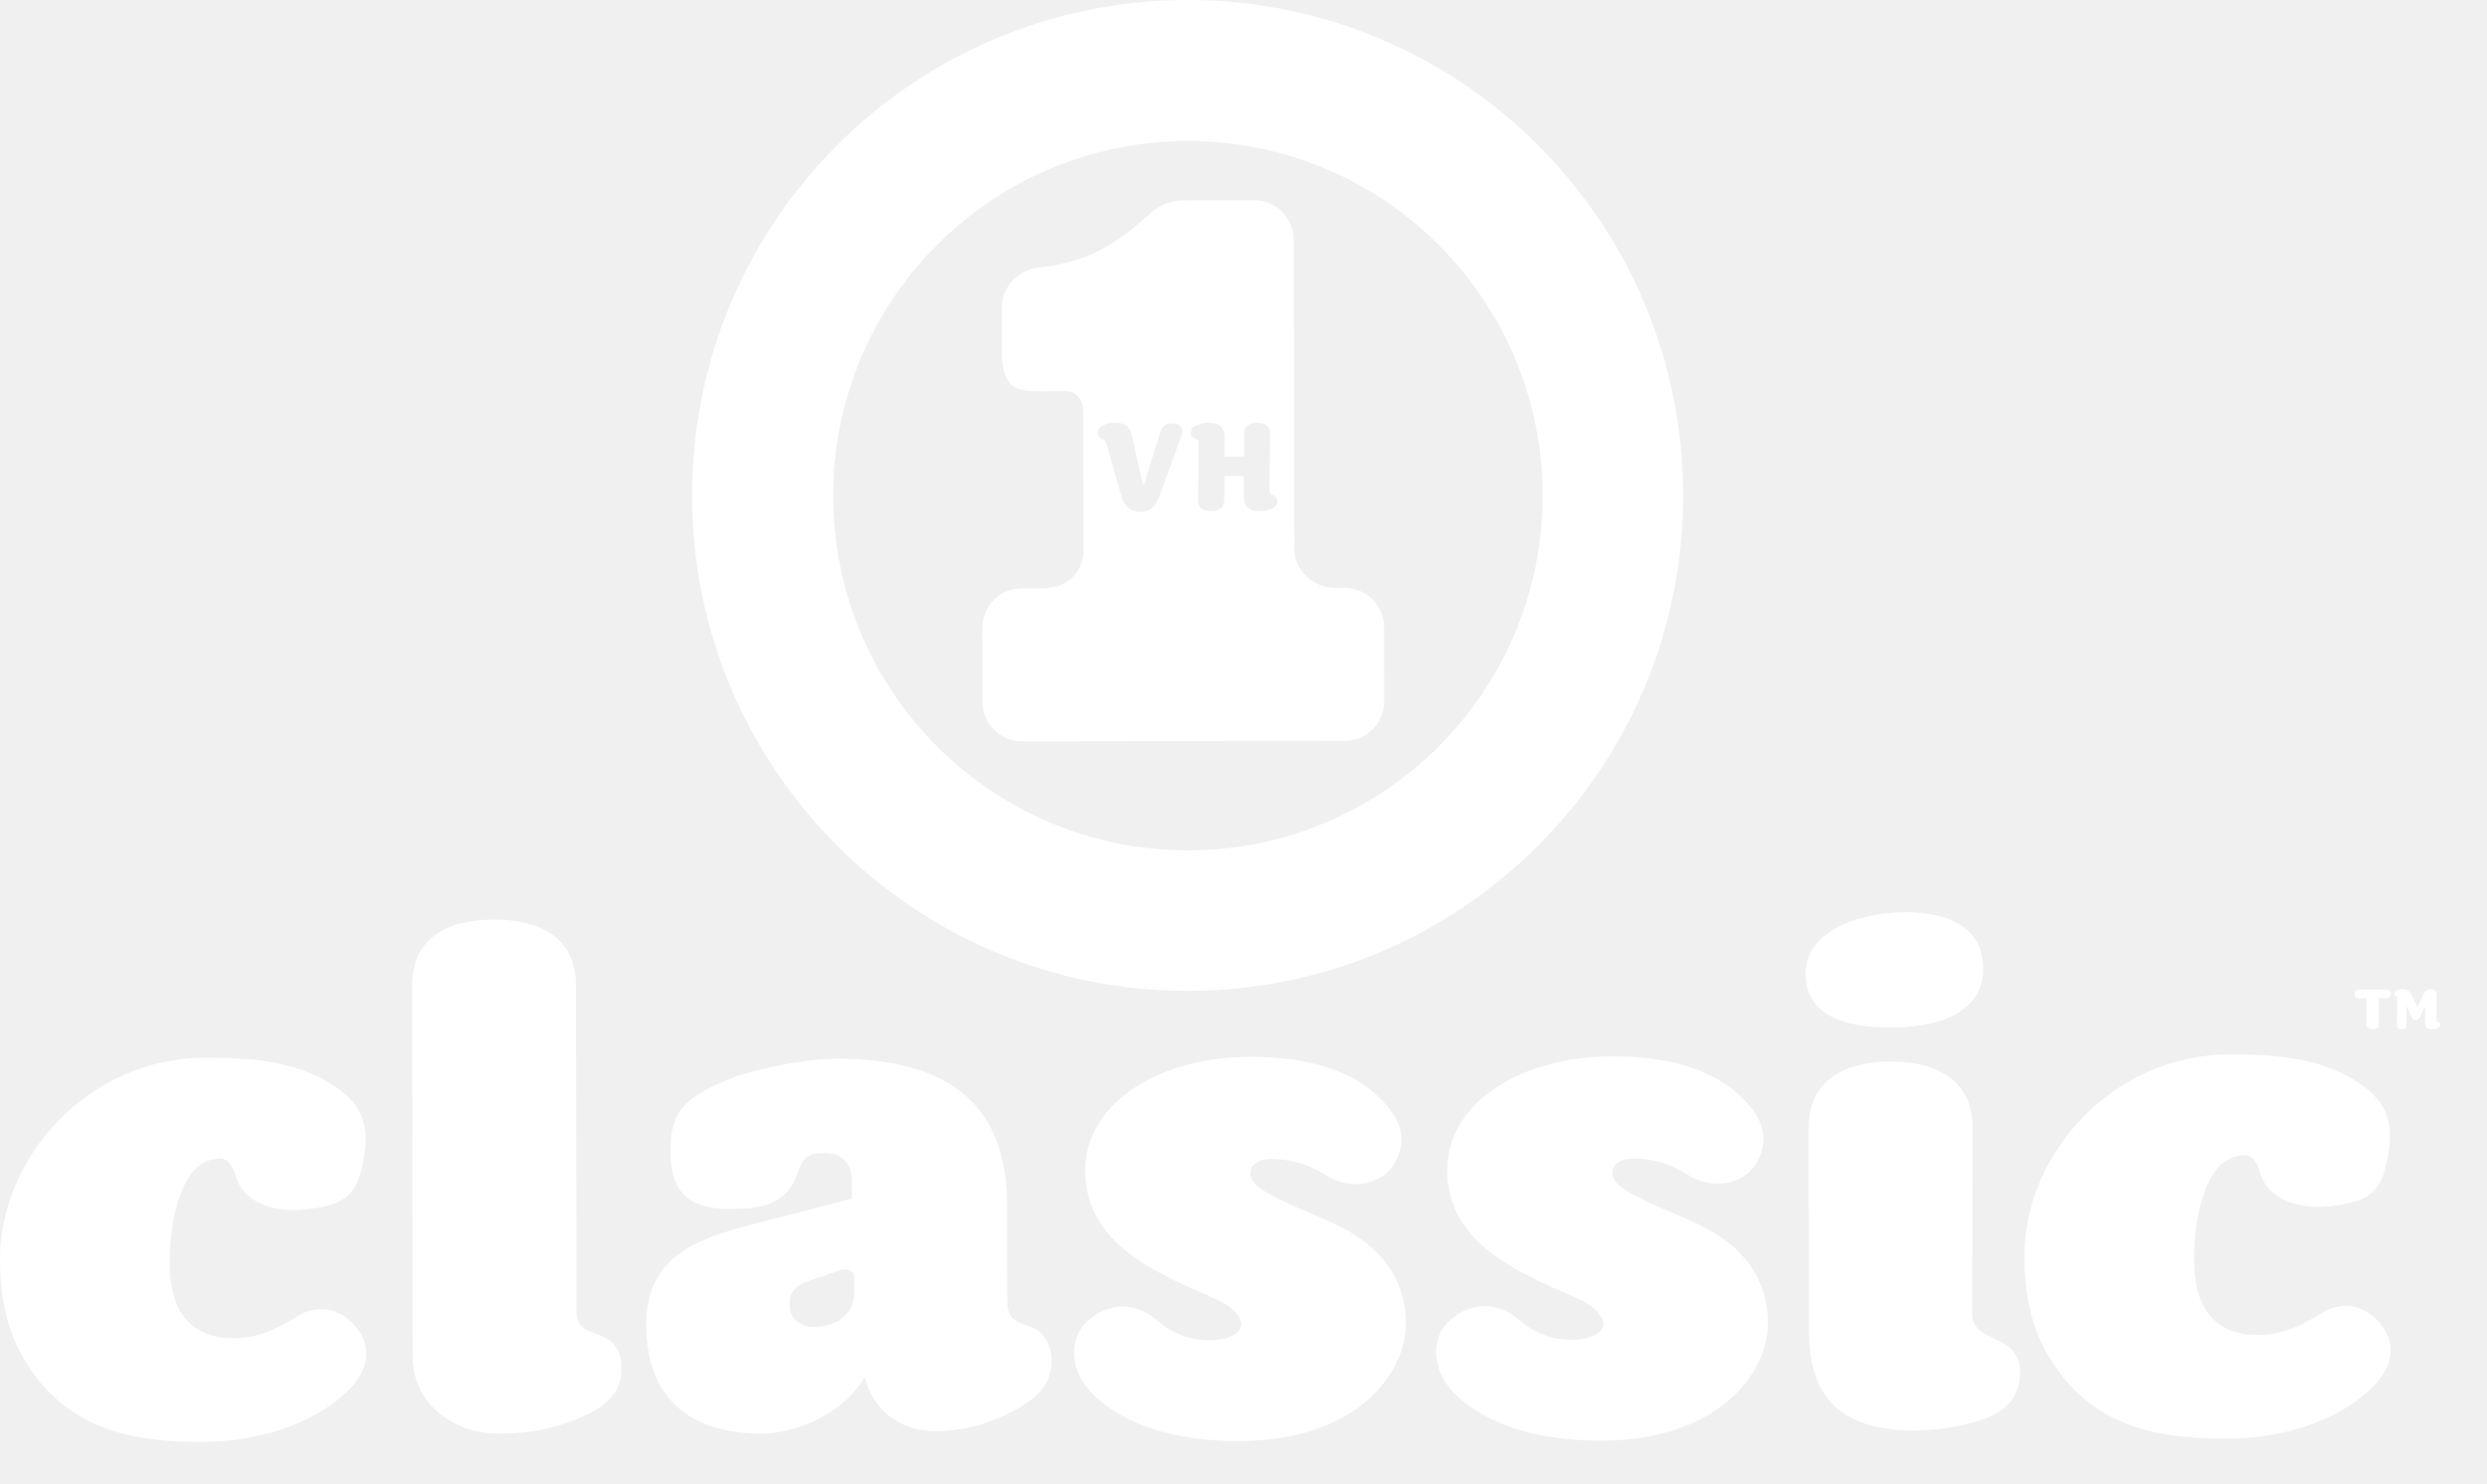
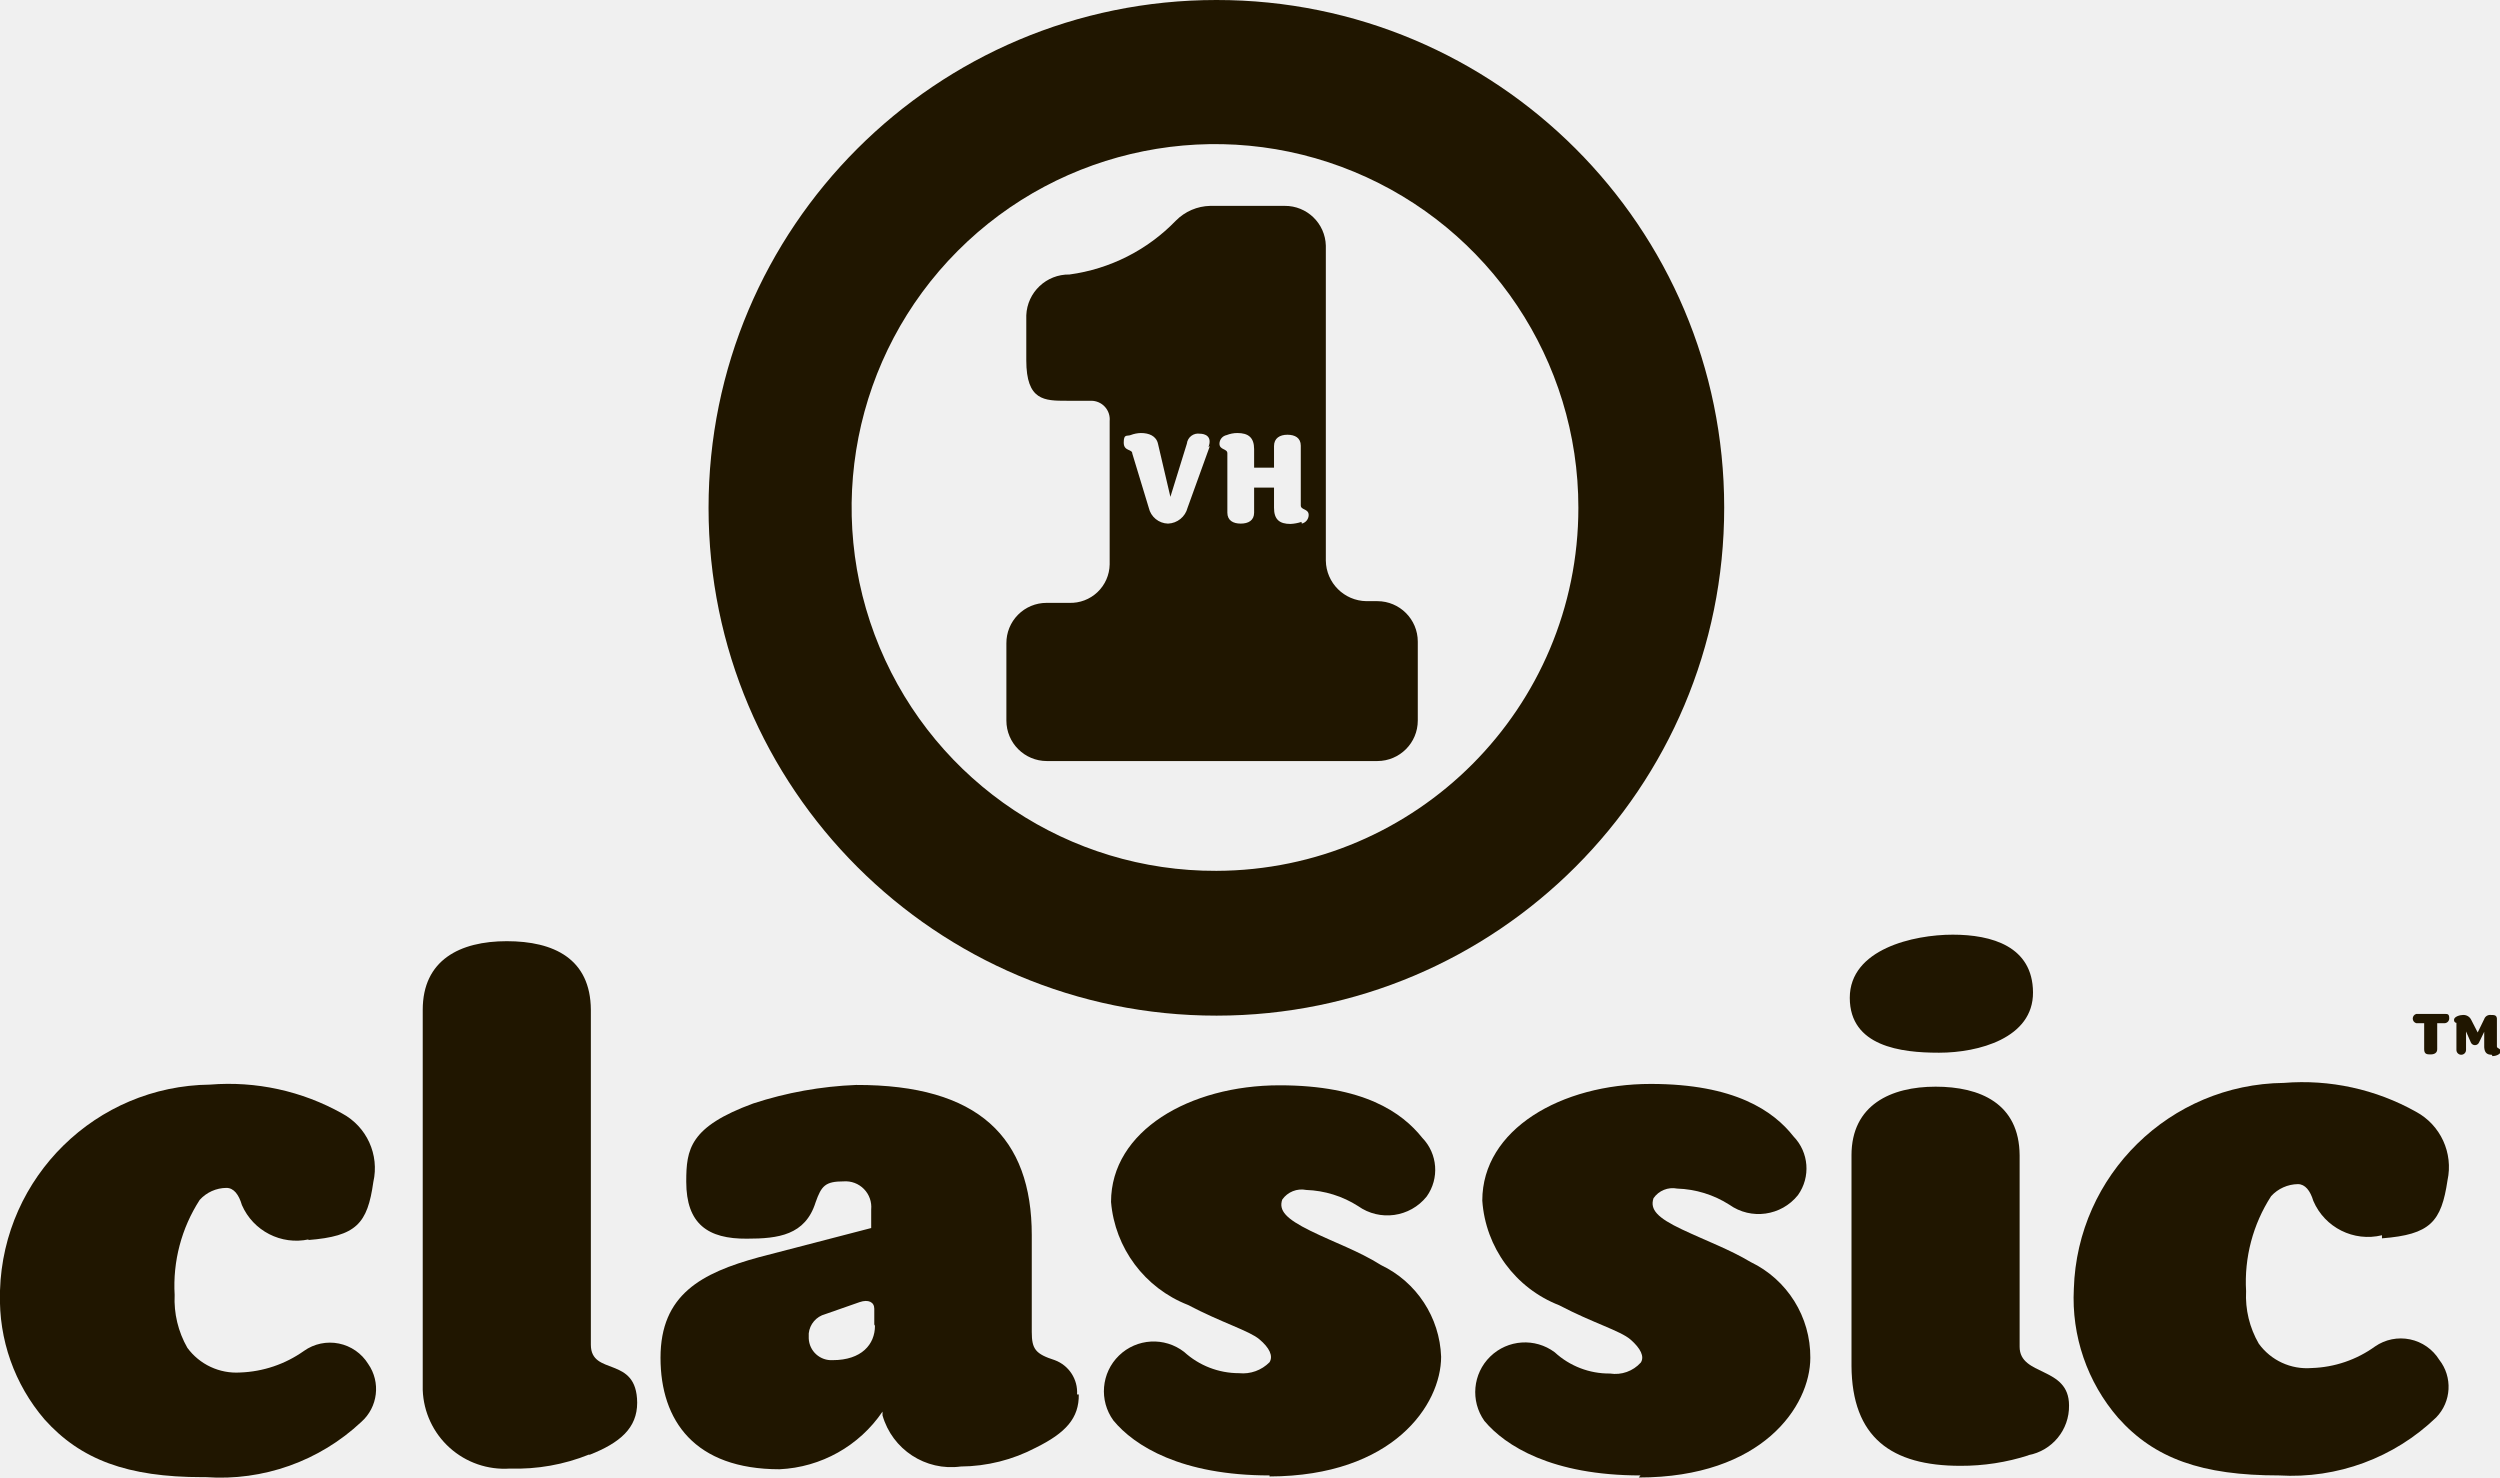
- <svg xmlns="http://www.w3.org/2000/svg" width="57" height="34" viewBox="0 0 57 34">
-   <g>
-     <g>
-       <g>
-         <g>
-           <path fill="#fff" d="M31.724 16.077a.903.903 0 0 1-.905.906l-7.395.01a.905.905 0 0 1-.907-.904l-.004-1.696c0-.502.406-.907.906-.908h.506c.5 0 .906-.354.906-.855l-.005-3.21c0-.252-.158-.454-.409-.454l-.547.002c-.5 0-.907.002-.908-.905l-.001-1.036c-.001-.501.465-.908.967-.908 1.045-.144 1.617-.502 2.4-1.193.165-.178.484-.333.746-.333l1.67-.003c.501 0 .907.405.908.906l.014 7.073h-.002c0 .5.406.881.908.906h.243c.5-.001.906.403.907.903zm-4.654-6.073c.092-.247-.084-.298-.195-.298-.184 0-.241.066-.287.216l-.37 1.19h-.019l-.27-1.178c-.041-.187-.208-.246-.389-.246a.691.691 0 0 0-.227.047c-.085.034-.152.088-.15.172 0 .192.163.132.191.24l.35 1.237c.054.197.21.352.433.352.236 0 .37-.176.434-.353zm2.048 1.67c.091-.031.16-.086.16-.19 0-.15-.182-.111-.182-.217l.013-1.33c.003-.177-.13-.246-.298-.246-.17.001-.296.072-.296.248l-.002.525h-.447l.002-.418c0-.258-.13-.36-.374-.36a.735.735 0 0 0-.24.048c-.096.031-.162.086-.16.19 0 .149.177.111.177.218l-.01 1.326c-.002.18.128.25.297.248.169 0 .3-.072.3-.246l.002-.558h.448l-.002.45c0 .259.124.358.37.357.081 0 .16-.017.242-.045z" />
-         </g>
-         <g>
-           <g>
-             <path fill="#fff" d="M6.894 27.732c-.58.051-1.329-.147-1.497-.795-.067-.232-.184-.382-.35-.382a.825.825 0 0 0-.596.267c-.465.533-.563 1.547-.562 2.128 0 .5.1.898.283 1.18.317.448.782.547 1.182.547.465-.002.896-.152 1.428-.485.548-.35 1.096-.168 1.429.296.3.415.217.897-.147 1.297-.448.5-1.577 1.265-3.471 1.268-1.729.004-2.792-.378-3.608-1.29-.665-.78-.983-1.66-.985-2.89-.003-2.342 2.02-4.622 4.696-4.627 1.03-.002 2.076.063 2.958.643.715.465.783 1.013.701 1.545-.133.93-.38 1.213-1.46 1.298" />
-           </g>
-         </g>
-         <g>
-           <path fill="#fff" d="M13.183 32.543c-.548.217-1.013.317-1.778.318-.98.002-1.944-.66-1.946-1.758l-.014-8.508c0-1.113.829-1.514 1.875-1.515 1.031-.002 1.879.395 1.881 1.509l.012 7.495c0 .714 1.03.231 1.032 1.294 0 .566-.381.899-1.062 1.165" />
-         </g>
-         <g>
-           <path fill="#fff" d="M19.578 29.618c0 .416-.298.798-.946.8-.248 0-.531-.165-.532-.482v-.116c0-.167.149-.365.364-.432l.781-.267c.2-.067.333.032.333.149zm4.023.792c-.432-.132-.516-.249-.517-.631l-.002-2.143c-.003-2.194-1.186-3.372-3.927-3.368-.598.002-1.579.168-2.31.42-1.41.517-1.477 1.015-1.476 1.746.002.948.484 1.28 1.365 1.278.698 0 1.296-.086 1.544-.817.132-.366.215-.465.63-.465.383-.001.616.247.617.629v.415l-2.508.653c-1.296.351-2.209.834-2.206 2.247.002 1.446.768 2.491 2.662 2.488.598-.001 1.745-.319 2.342-1.283l.033.084c.2.663.766 1.144 1.614 1.143a3.672 3.672 0 0 0 1.676-.419c.665-.332.963-.665.963-1.197-.001-.449-.251-.714-.5-.78z" />
-         </g>
-         <g>
-           <path fill="#fff" d="M28.403 33.033c-1.976.003-3.025-.66-3.491-1.224-.366-.448-.4-1.08-.051-1.463.464-.482 1.128-.533 1.627-.102.366.316.765.481 1.23.48.35 0 .598-.1.698-.25.082-.133.016-.316-.234-.516-.283-.214-.831-.363-1.596-.777-.765-.415-1.713-1.078-1.715-2.341-.003-1.595 1.758-2.612 3.768-2.615 1.877-.002 2.742.611 3.192 1.175.366.449.367.881.102 1.313-.282.432-.98.6-1.561.218a2.28 2.28 0 0 0-1.165-.363c-.265-.017-.465.067-.531.217-.083.25.084.431.632.697.516.264 1.065.446 1.58.727.715.416 1.331 1.046 1.333 2.142.001 1.081-1.076 2.678-3.818 2.682" />
-         </g>
-         <g>
-           <path fill="#fff" d="M36.701 33.023c-1.977.003-3.025-.661-3.491-1.224-.367-.449-.4-1.08-.052-1.462.464-.483 1.13-.535 1.628-.104.366.316.765.482 1.23.48.35 0 .598-.1.698-.25.083-.133.016-.316-.234-.514-.282-.216-.83-.365-1.596-.78-.766-.413-1.713-1.076-1.715-2.34-.003-1.595 1.757-2.611 3.768-2.615 1.877-.002 2.742.611 3.192 1.176.366.448.366.88.102 1.313-.282.431-.98.599-1.562.218a2.27 2.27 0 0 0-1.164-.364c-.265-.017-.465.067-.53.217-.084.25.083.431.631.697.516.265 1.065.446 1.58.728.715.415 1.331 1.045 1.333 2.142.002 1.08-1.076 2.677-3.818 2.682" />
-         </g>
-         <g>
-           <path fill="#fff" d="M43.362 23.552c.864 0 2.093-.235 2.09-1.349 0-1.03-.931-1.294-1.795-1.293-.848.001-2.276.336-2.274 1.416.002 1.08 1.148 1.227 1.979 1.226m2.025 9.004c.564-.184.913-.5.912-1.114-.002-.881-1.098-.648-1.1-1.313l.012-4.287c-.003-1.13-.901-1.51-1.881-1.509-.998.002-1.877.386-1.876 1.517l.008 4.701c.002 1.612.884 2.242 2.429 2.24a5.055 5.055 0 0 0 1.496-.235" />
-         </g>
-         <g>
-           <path fill="#fff" d="M53.292 27.658c-.582.051-1.33-.148-1.497-.795-.067-.232-.183-.382-.349-.381-.2 0-.432.083-.598.266-.465.533-.563 1.546-.562 2.128.001.498.1.897.285 1.179.315.448.78.547 1.18.547.465 0 .897-.15 1.428-.484.548-.35 1.096-.168 1.43.296.299.416.217.897-.148 1.297-.448.5-1.576 1.266-3.472 1.268-1.726.003-2.79-.377-3.607-1.291-.666-.779-.983-1.66-.985-2.889-.004-2.344 2.021-4.623 4.695-4.627 1.03-.002 2.078.063 2.96.644.715.463.782 1.012.7 1.544-.132.93-.38 1.213-1.46 1.298" />
-         </g>
-         <g>
-           <g>
-             <path fill="#fff" d="M55.749 23.594c-.115 0-.17-.046-.17-.163l.005-.353h-.01l-.112.239c-.019.043-.049.068-.095.068-.045 0-.074-.025-.093-.067l-.107-.244-.01.002-.004.408c0 .075-.03.111-.11.111-.074 0-.106-.035-.106-.107l.008-.606c0-.015-.002-.025-.015-.032-.03-.015-.055-.034-.055-.066 0-.097.134-.11.203-.11.083 0 .14.034.18.11l.149.285h.007l.147-.303c.034-.07.075-.092.15-.092.08-.001.138.03.136.116l-.003.595c-.003.046.082.03.082.098 0 .085-.112.11-.177.11m-1.048-.709c-.022 0-.046 0-.07-.004l-.046-.002c-.027 0-.063-.007-.063.021l.001.582c0 .083-.066.115-.145.115-.077 0-.143-.032-.143-.114l-.001-.588c0-.02-.043-.015-.064-.015l-.049.002c-.022.004-.046.004-.07.004-.055 0-.089-.048-.089-.102 0-.06.042-.099.102-.099h.637c.058 0 .1.028.1.09 0 .055-.04.11-.1.11" />
-           </g>
-         </g>
-         <g>
-           <path fill="#fff" d="M27.219 0c6.272 0 11.357 5.085 11.357 11.357 0 6.272-5.085 11.357-11.357 11.357-6.272 0-11.357-5.085-11.357-11.357C15.862 5.085 20.947 0 27.22 0m.005 19.492c4.49 0 8.13-3.64 8.13-8.13a8.129 8.129 0 1 0-16.259 0 8.13 8.13 0 0 0 8.13 8.13" />
-         </g>
-       </g>
+ <svg xmlns="http://www.w3.org/2000/svg" viewBox="0 0 72.86 43.05">
+   <defs>
+     <style>.cls-1{fill:#201600;fill-rule:evenodd;}</style>
+   </defs>
+   <g id="Слой_2" data-name="Слой 2">
+     <g id="Слой_1-2" data-name="Слой 1">
+       <path class="cls-1" d="M37.93,15.21a1.2,1.2,0,0,1-.32.06c-.32,0-.48-.13-.48-.47v-.59h-.58v.73c0,.23-.17.32-.39.32s-.39-.09-.39-.32V13.21c0-.14-.23-.09-.23-.28a.26.26,0,0,1,.21-.25.85.85,0,0,1,.31-.06c.32,0,.49.13.49.47v.54h.58V13c0-.23.17-.33.39-.33s.39.09.39.32l0,1.74c0,.14.23.09.23.28a.26.26,0,0,1-.2.25ZM35.26,13l-.65,1.8a.61.61,0,0,1-.57.46.59.59,0,0,1-.56-.46L33,13.22c0-.14-.25-.06-.25-.32s.09-.18.2-.22a.89.89,0,0,1,.3-.06c.23,0,.45.08.5.32l.36,1.54h0l.48-1.55a.33.33,0,0,1,.38-.29c.14,0,.37.07.25.39Zm6.06,5.7a1.18,1.18,0,0,0-1.18-1.18h-.32a1.2,1.2,0,0,1-1.18-1.18h0V7.16A1.19,1.19,0,0,0,37.44,6H35.27a1.45,1.45,0,0,0-1,.43A5.3,5.3,0,0,1,31.17,8a1.24,1.24,0,0,0-1.26,1.19V10.5c0,1.18.53,1.18,1.18,1.18h.71a.54.54,0,0,1,.54.59v4.18a1.14,1.14,0,0,1-1.18,1.12H30.5a1.17,1.17,0,0,0-1.17,1.18V21a1.18,1.18,0,0,0,1.18,1.18l9.63,0a1.18,1.18,0,0,0,1.18-1.18V18.73Z" />
+       <path class="cls-1" d="M9,36.12a1.73,1.73,0,0,1-1.95-1c-.09-.31-.24-.5-.45-.5a1.06,1.06,0,0,0-.78.35,4.61,4.61,0,0,0-.73,2.77,2.83,2.83,0,0,0,.37,1.54A1.77,1.77,0,0,0,7,40a3.42,3.42,0,0,0,1.86-.63,1.31,1.31,0,0,1,1.87.38,1.28,1.28,0,0,1-.2,1.69A6,6,0,0,1,6,43.05h-.1c-2.19,0-3.55-.51-4.6-1.68A5.4,5.4,0,0,1,0,37.69v-.08a6.19,6.19,0,0,1,6.12-6,6.76,6.76,0,0,1,3.85.84,1.81,1.81,0,0,1,.91,2c-.17,1.21-.49,1.58-1.9,1.69Z" />
+       <path class="cls-1" d="M17.17,42.39a5.68,5.68,0,0,1-2.31.41,2.38,2.38,0,0,1-2.54-2.29l0-11.08c0-1.45,1.08-2,2.45-2s2.44.51,2.45,2v9.76c0,.93,1.34.3,1.35,1.69,0,.74-.5,1.17-1.39,1.52Z" />
+       <path class="cls-1" d="M31.39,40.64a1,1,0,0,0-.65-1c-.56-.18-.67-.32-.67-.82V36c0-2.85-1.55-4.39-5.12-4.38a11,11,0,0,0-3,.54C20.1,32.84,20,33.49,20,34.44c0,1.23.63,1.67,1.77,1.66.91,0,1.7-.1,2-1.06.17-.48.28-.61.82-.61a.75.75,0,0,1,.8.82v.54l-3.27.85c-1.68.46-2.87,1.09-2.87,2.93s1,3.25,3.47,3.25a3.84,3.84,0,0,0,3-1.68l0,.11A2.08,2.08,0,0,0,28,42.74a4.77,4.77,0,0,0,2.19-.55c.87-.43,1.26-.86,1.25-1.55Zm-5.89-2c0,.54-.39,1-1.23,1a.66.66,0,0,1-.7-.63v-.15a.65.65,0,0,1,.48-.56l1-.35c.26-.09.43,0,.43.19v.46Z" />
+       <path class="cls-1" d="M37,43c-2.57,0-3.94-.86-4.55-1.6a1.45,1.45,0,0,1,2.06-2,2.37,2.37,0,0,0,1.6.62A1.09,1.09,0,0,0,37,39.7c.11-.18,0-.42-.3-.67s-1.09-.48-2.08-1a3.54,3.54,0,0,1-2.24-3c0-2.07,2.29-3.4,4.91-3.4,2.45,0,3.57.79,4.16,1.53a1.34,1.34,0,0,1,.13,1.71,1.47,1.47,0,0,1-2,.28,3,3,0,0,0-1.51-.47.69.69,0,0,0-.7.28c-.11.32.11.56.82.91s1.39.58,2.06,1A3.08,3.08,0,0,1,42,39.54c0,1.4-1.4,3.48-5,3.49Z" />
+       <path class="cls-1" d="M47.81,43c-2.58,0-3.94-.86-4.55-1.59a1.45,1.45,0,0,1,2.05-2,2.34,2.34,0,0,0,1.61.62,1,1,0,0,0,.9-.32c.11-.17,0-.41-.3-.67s-1.09-.48-2.08-1a3.53,3.53,0,0,1-2.24-3.05c0-2.07,2.29-3.4,4.91-3.4,2.45,0,3.58.79,4.16,1.53a1.34,1.34,0,0,1,.13,1.71,1.47,1.47,0,0,1-2,.28,3,3,0,0,0-1.52-.47.68.68,0,0,0-.69.28c-.11.33.11.57.83.91s1.38.58,2,.95a3.07,3.07,0,0,1,1.74,2.79c0,1.41-1.4,3.49-5,3.49Z" />
+       <path class="cls-1" d="M59.13,42.41a6.41,6.41,0,0,1-2,.31c-2,0-3.16-.82-3.17-2.92V33.67c0-1.47,1.15-2,2.45-2s2.44.49,2.45,2l0,5.58c0,.87,1.44.56,1.44,1.71a1.45,1.45,0,0,1-1.19,1.45ZM56.49,30.68c-1.08,0-2.58-.18-2.58-1.6s1.86-1.84,3-1.84,2.33.34,2.34,1.68-1.6,1.76-2.73,1.76Z" />
+       <path class="cls-1" d="M69.42,36a1.73,1.73,0,0,1-2-1c-.09-.3-.24-.49-.45-.49a1.08,1.08,0,0,0-.78.35,4.61,4.61,0,0,0-.73,2.77,2.77,2.77,0,0,0,.37,1.53,1.73,1.73,0,0,0,1.54.71,3.33,3.33,0,0,0,1.85-.63,1.32,1.32,0,0,1,1.87.39A1.28,1.28,0,0,1,71,41.31,6.08,6.08,0,0,1,66.42,43c-2.25,0-3.63-.49-4.69-1.68a5.32,5.32,0,0,1-1.29-3.76,6.19,6.19,0,0,1,6.12-6,6.76,6.76,0,0,1,3.85.84,1.83,1.83,0,0,1,.92,2c-.18,1.21-.5,1.58-1.91,1.69Z" />
+       <path class="cls-1" d="M71.26,29.82h-.15s-.08,0-.08,0v.76c0,.11-.09.15-.19.15s-.19,0-.19-.15v-.76s-.05,0-.08,0h-.15a.14.14,0,0,1,0-.27h.83c.08,0,.13,0,.13.12a.14.14,0,0,1-.13.15Zm1.36.92c-.14,0-.21-.06-.22-.22v-.45h0l-.15.31a.13.13,0,0,1-.24,0l-.14-.32h0v.54a.14.14,0,0,1-.28,0v-.79s0,0,0,0-.07,0-.07-.09.17-.14.26-.14a.25.25,0,0,1,.24.14l.19.37h0l.19-.39a.18.18,0,0,1,.19-.12c.11,0,.19,0,.18.15v.77c0,.06.11.05.11.14s-.15.14-.24.14Z" />
+       <path class="cls-1" d="M35.45,25.38A10.59,10.59,0,1,1,46,14.8,10.58,10.58,0,0,1,35.45,25.38ZM35.45,0a14.8,14.8,0,1,0,14.8,14.79A14.79,14.79,0,0,0,35.45,0Z" />
    </g>
  </g>
</svg>
